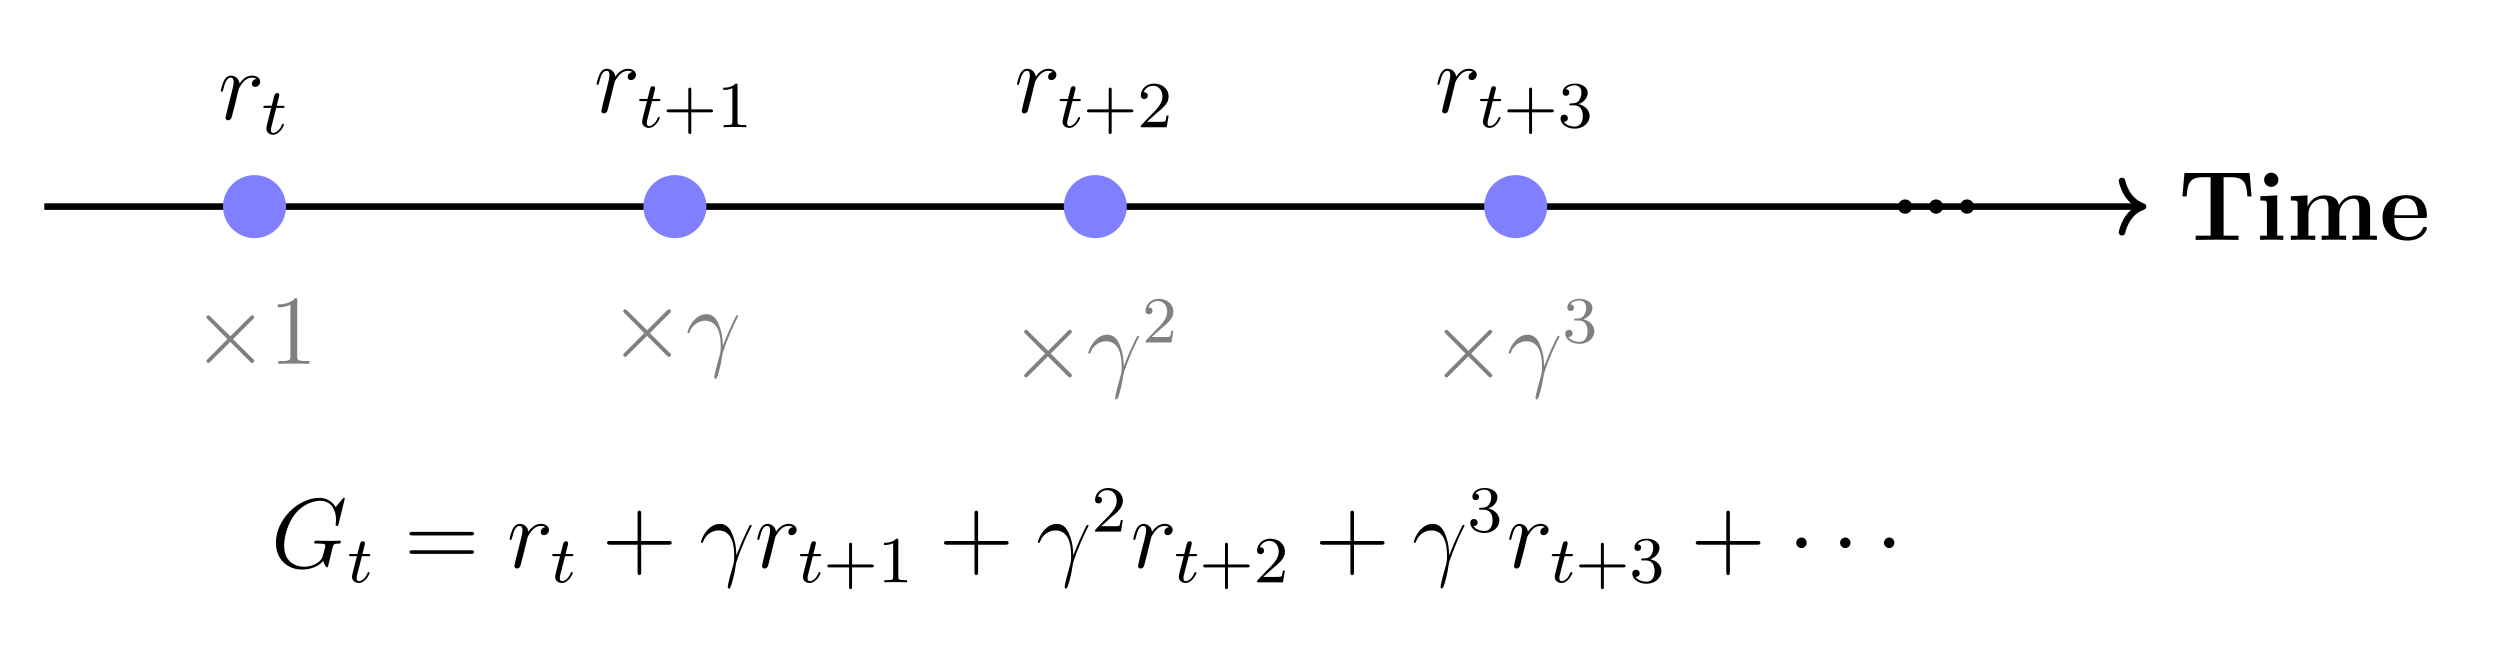
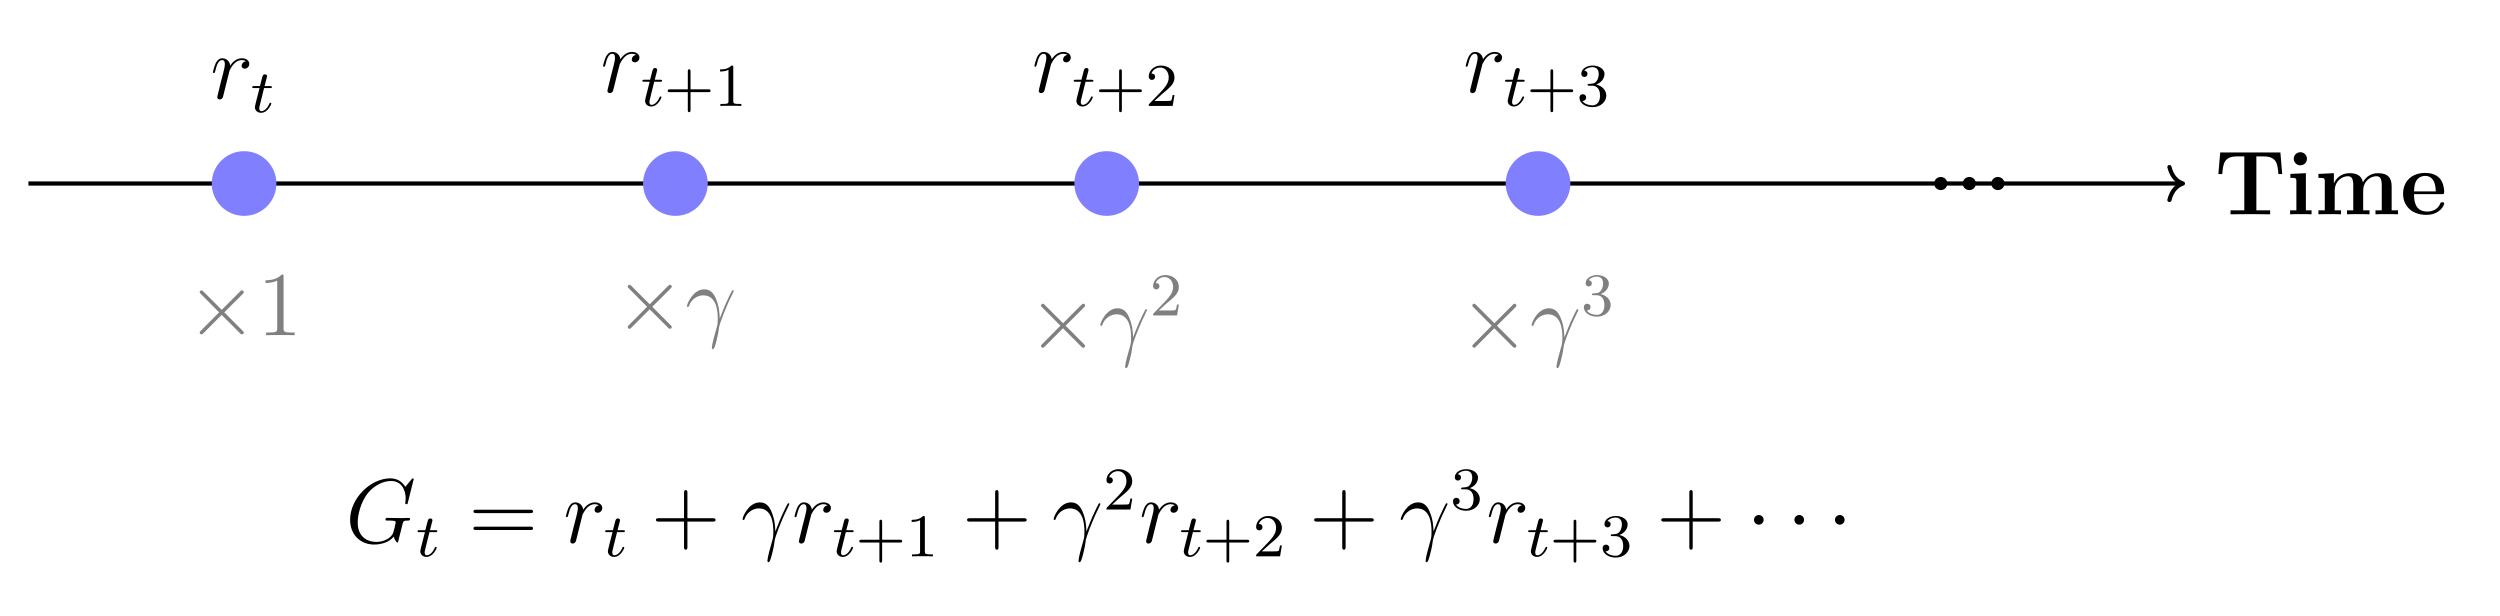
- <svg xmlns="http://www.w3.org/2000/svg" xmlns:xlink="http://www.w3.org/1999/xlink" width="303.43pt" height="79.99pt" viewBox="0 0 303.43 79.99" version="1.1" id="svg79">
+ <svg xmlns="http://www.w3.org/2000/svg" xmlns:xlink="http://www.w3.org/1999/xlink" width="473.19pt" height="116.52pt" viewBox="0 0 473.19 116.52" version="1.1" id="svg79">
  <defs id="defs18">
    <g id="g18">
      <g id="glyph-0-0">
-         <path d="M 8.875 -5.281 L 8.641 -8.125 L 0.734 -8.125 L 0.484 -5.281 L 1 -5.281 C 1.109 -6.594 1.203 -7.609 2.922 -7.609 L 3.906 -7.609 L 3.906 -0.516 L 2.094 -0.516 L 2.094 0 L 4.688 -0.031 L 7.297 0 L 7.297 -0.516 L 5.484 -0.516 L 5.484 -7.609 L 6.438 -7.609 C 8.172 -7.609 8.266 -6.594 8.375 -5.281 Z M 8.875 -5.281 " id="path1" />
+         <path d="M 12.781 -7.609 L 12.438 -11.703 L 1.047 -11.703 L 0.703 -7.609 L 1.438 -7.609 C 1.594 -9.484 1.734 -10.953 4.219 -10.953 L 5.609 -10.953 L 5.609 -0.75 L 3 -0.75 L 3 0 L 6.75 -0.031 L 10.5 0 L 10.5 -0.75 L 7.891 -0.75 L 7.891 -10.953 L 9.281 -10.953 C 11.766 -10.953 11.906 -9.5 12.062 -7.609 Z M 12.781 -7.609 " id="path1" />
      </g>
      <g id="glyph-0-1">
-         <path d="M 3.344 0 L 3.344 -0.516 L 2.609 -0.516 L 2.609 -5.406 L 0.562 -5.297 L 0.562 -4.781 C 1.266 -4.781 1.359 -4.781 1.359 -4.312 L 1.359 -0.516 L 0.531 -0.516 L 0.531 0 C 0.797 -0.031 1.625 -0.031 1.953 -0.031 C 2.297 -0.031 3.062 -0.031 3.344 0 Z M 2.75 -7.297 C 2.75 -7.781 2.344 -8.156 1.891 -8.156 C 1.391 -8.156 1.016 -7.766 1.016 -7.297 C 1.016 -6.797 1.422 -6.438 1.875 -6.438 C 2.359 -6.438 2.75 -6.828 2.75 -7.297 Z M 2.75 -7.297 " id="path2" />
+         <path d="M 4.828 0 L 4.828 -0.75 L 3.75 -0.75 L 3.75 -7.781 L 0.812 -7.641 L 0.812 -6.891 C 1.828 -6.891 1.953 -6.891 1.953 -6.219 L 1.953 -0.75 L 0.766 -0.75 L 0.766 0 C 1.156 -0.031 2.344 -0.031 2.812 -0.031 C 3.297 -0.031 4.406 -0.031 4.828 0 Z M 3.953 -10.5 C 3.953 -11.219 3.375 -11.75 2.719 -11.75 C 2 -11.75 1.453 -11.188 1.453 -10.5 C 1.453 -9.797 2.047 -9.266 2.703 -9.266 C 3.406 -9.266 3.953 -9.828 3.953 -10.5 Z M 3.953 -10.5 " id="path2" />
      </g>
      <g id="glyph-0-2">
-         <path d="M 10.953 0 L 10.953 -0.516 L 10.125 -0.516 L 10.125 -3.672 C 10.125 -4.781 9.656 -5.406 8.312 -5.406 C 7.109 -5.406 6.547 -4.578 6.344 -4.203 C 6.156 -5.219 5.344 -5.406 4.578 -5.406 C 3.422 -5.406 2.797 -4.656 2.547 -4.078 L 2.531 -4.078 L 2.531 -5.406 L 0.5 -5.297 L 0.5 -4.781 C 1.25 -4.781 1.328 -4.781 1.328 -4.312 L 1.328 -0.516 L 0.5 -0.516 L 0.5 0 C 0.781 -0.031 1.641 -0.031 1.984 -0.031 C 2.312 -0.031 3.188 -0.031 3.469 0 L 3.469 -0.516 L 2.641 -0.516 L 2.641 -3.078 C 2.641 -4.375 3.609 -5 4.375 -5 C 4.812 -5 5.078 -4.734 5.078 -3.797 L 5.078 -0.516 L 4.25 -0.516 L 4.25 0 C 4.531 -0.031 5.391 -0.031 5.719 -0.031 C 6.062 -0.031 6.938 -0.031 7.219 0 L 7.219 -0.516 L 6.391 -0.516 L 6.391 -3.078 C 6.391 -4.375 7.359 -5 8.109 -5 C 8.562 -5 8.812 -4.734 8.812 -3.797 L 8.812 -0.516 L 7.984 -0.516 L 7.984 0 C 8.266 -0.031 9.125 -0.031 9.469 -0.031 C 9.797 -0.031 10.688 -0.031 10.953 0 Z M 10.953 0 " id="path3" />
+         <path d="M 15.781 0 L 15.781 -0.75 L 14.578 -0.75 L 14.578 -5.281 C 14.578 -6.875 13.906 -7.781 11.969 -7.781 C 10.234 -7.781 9.422 -6.594 9.141 -6.047 C 8.859 -7.516 7.688 -7.781 6.578 -7.781 C 4.922 -7.781 4.031 -6.703 3.656 -5.875 L 3.641 -5.875 L 3.641 -7.781 L 0.719 -7.641 L 0.719 -6.891 C 1.797 -6.891 1.922 -6.891 1.922 -6.219 L 1.922 -0.75 L 0.719 -0.75 L 0.719 0 C 1.125 -0.031 2.375 -0.031 2.844 -0.031 C 3.328 -0.031 4.594 -0.031 5 0 L 5 -0.75 L 3.797 -0.75 L 3.797 -4.422 C 3.797 -6.312 5.203 -7.203 6.297 -7.203 C 6.938 -7.203 7.312 -6.828 7.312 -5.484 L 7.312 -0.75 L 6.125 -0.75 L 6.125 0 C 6.516 -0.031 7.766 -0.031 8.25 -0.031 C 8.734 -0.031 9.984 -0.031 10.391 0 L 10.391 -0.75 L 9.188 -0.75 L 9.188 -4.422 C 9.188 -6.312 10.594 -7.203 11.688 -7.203 C 12.328 -7.203 12.703 -6.828 12.703 -5.484 L 12.703 -0.75 L 11.516 -0.75 L 11.516 0 C 11.906 -0.031 13.156 -0.031 13.641 -0.031 C 14.125 -0.031 15.375 -0.031 15.781 0 Z M 15.781 0 " id="path3" />
      </g>
      <g id="glyph-0-3">
-         <path d="M 5.766 -1.406 C 5.766 -1.578 5.594 -1.578 5.516 -1.578 C 5.328 -1.578 5.312 -1.547 5.25 -1.391 C 4.938 -0.609 4.141 -0.359 3.562 -0.359 C 1.828 -0.359 1.812 -1.984 1.812 -2.656 L 5.422 -2.656 C 5.703 -2.656 5.766 -2.656 5.766 -2.953 C 5.766 -3.312 5.688 -4.219 5.141 -4.781 C 4.625 -5.281 3.953 -5.438 3.266 -5.438 C 1.391 -5.438 0.375 -4.219 0.375 -2.703 C 0.375 -1.016 1.609 0.078 3.422 0.078 C 5.234 0.078 5.766 -1.203 5.766 -1.406 Z M 4.672 -3 L 1.812 -3 C 1.844 -3.484 1.844 -3.953 2.094 -4.391 C 2.328 -4.781 2.75 -5.047 3.266 -5.047 C 4.547 -5.047 4.656 -3.594 4.672 -3 Z M 4.672 -3 " id="path4" />
+         <path d="M 8.312 -2.016 C 8.312 -2.281 8.047 -2.281 7.953 -2.281 C 7.672 -2.281 7.656 -2.234 7.547 -2 C 7.109 -0.875 5.969 -0.516 5.125 -0.516 C 2.625 -0.516 2.609 -2.844 2.609 -3.812 L 7.812 -3.812 C 8.203 -3.812 8.312 -3.812 8.312 -4.25 C 8.312 -4.766 8.188 -6.062 7.391 -6.875 C 6.672 -7.609 5.703 -7.828 4.703 -7.828 C 2 -7.828 0.531 -6.062 0.531 -3.891 C 0.531 -1.469 2.312 0.109 4.922 0.109 C 7.531 0.109 8.312 -1.734 8.312 -2.016 Z M 6.719 -4.328 L 2.609 -4.328 C 2.641 -5.031 2.656 -5.703 3.031 -6.328 C 3.359 -6.875 3.953 -7.266 4.703 -7.266 C 6.547 -7.266 6.703 -5.188 6.719 -4.328 Z M 6.719 -4.328 " id="path4" />
      </g>
      <g id="glyph-0-4">
-         <path d="M 2.734 -0.859 C 2.734 -1.359 2.344 -1.734 1.875 -1.734 C 1.406 -1.734 1.016 -1.359 1.016 -0.859 C 1.016 -0.375 1.406 0 1.875 0 C 2.344 0 2.734 -0.375 2.734 -0.859 Z M 2.734 -0.859 " id="path5" />
+         <path d="M 3.938 -1.25 C 3.938 -1.953 3.375 -2.484 2.703 -2.484 C 2.016 -2.484 1.453 -1.953 1.453 -1.25 C 1.453 -0.531 2.016 0 2.703 0 C 3.375 0 3.938 -0.531 3.938 -1.25 Z M 3.938 -1.25 " id="path5" />
      </g>
      <g id="glyph-1-0">
-         <path d="M 4.672 -4.906 C 4.297 -4.844 4.109 -4.578 4.109 -4.312 C 4.109 -4.016 4.328 -3.922 4.5 -3.922 C 4.844 -3.922 5.109 -4.219 5.109 -4.578 C 5.109 -4.953 4.734 -5.297 4.141 -5.297 C 3.656 -5.297 3.109 -5.078 2.609 -4.344 C 2.516 -4.984 2.047 -5.297 1.562 -5.297 C 1.094 -5.297 0.859 -4.938 0.703 -4.672 C 0.5 -4.234 0.328 -3.516 0.328 -3.453 C 0.328 -3.406 0.375 -3.344 0.453 -3.344 C 0.547 -3.344 0.562 -3.359 0.641 -3.641 C 0.812 -4.359 1.047 -5.047 1.531 -5.047 C 1.812 -5.047 1.891 -4.844 1.891 -4.5 C 1.891 -4.234 1.781 -3.766 1.688 -3.391 L 1.359 -2.094 C 1.312 -1.875 1.172 -1.328 1.109 -1.109 C 1.031 -0.797 0.906 -0.234 0.906 -0.188 C 0.906 -0.016 1.031 0.125 1.219 0.125 C 1.344 0.125 1.578 0.031 1.641 -0.203 C 1.688 -0.297 2.125 -2.109 2.203 -2.391 C 2.25 -2.656 2.328 -2.906 2.391 -3.172 C 2.438 -3.344 2.484 -3.531 2.516 -3.688 C 2.562 -3.797 2.875 -4.375 3.188 -4.641 C 3.328 -4.781 3.641 -5.047 4.125 -5.047 C 4.312 -5.047 4.516 -5.016 4.672 -4.906 Z M 4.672 -4.906 " id="path6" />
+         <path d="M 6.719 -7.062 C 6.188 -6.969 5.906 -6.578 5.906 -6.203 C 5.906 -5.797 6.234 -5.656 6.484 -5.656 C 6.969 -5.656 7.359 -6.062 7.359 -6.578 C 7.359 -7.141 6.828 -7.625 5.969 -7.625 C 5.266 -7.625 4.469 -7.312 3.75 -6.25 C 3.625 -7.172 2.938 -7.625 2.25 -7.625 C 1.578 -7.625 1.234 -7.109 1.016 -6.719 C 0.719 -6.094 0.469 -5.062 0.469 -4.984 C 0.469 -4.906 0.531 -4.828 0.656 -4.828 C 0.797 -4.828 0.812 -4.844 0.922 -5.234 C 1.172 -6.266 1.5 -7.281 2.188 -7.281 C 2.609 -7.281 2.734 -6.984 2.734 -6.484 C 2.734 -6.094 2.562 -5.422 2.438 -4.891 L 1.953 -3.031 C 1.891 -2.703 1.688 -1.922 1.609 -1.609 C 1.484 -1.156 1.297 -0.344 1.297 -0.266 C 1.297 -0.016 1.484 0.172 1.75 0.172 C 1.938 0.172 2.266 0.047 2.375 -0.297 C 2.422 -0.438 3.062 -3.047 3.156 -3.438 C 3.25 -3.812 3.359 -4.188 3.438 -4.562 C 3.516 -4.797 3.578 -5.078 3.625 -5.312 C 3.688 -5.453 4.141 -6.312 4.578 -6.688 C 4.781 -6.875 5.234 -7.281 5.938 -7.281 C 6.219 -7.281 6.5 -7.219 6.719 -7.062 Z M 6.719 -7.062 " id="path6" />
      </g>
      <g id="glyph-1-1">
-         <path d="M 4.531 -1.469 C 4.516 -2.047 4.484 -2.969 4.031 -4.062 C 3.797 -4.656 3.391 -5.297 2.516 -5.297 C 1.031 -5.297 0.234 -3.406 0.234 -3.094 C 0.234 -2.984 0.312 -2.984 0.344 -2.984 C 0.453 -2.984 0.453 -3.016 0.516 -3.172 C 0.766 -3.906 1.531 -4.5 2.359 -4.5 C 4.031 -4.5 4.266 -2.641 4.266 -1.453 C 4.266 -0.703 4.188 -0.438 4.109 -0.203 C 3.891 0.547 3.484 2.031 3.484 2.359 C 3.484 2.453 3.531 2.562 3.625 2.562 C 3.797 2.562 3.906 2.172 4.047 1.688 C 4.328 0.641 4.406 0.109 4.469 -0.375 C 4.5 -0.656 5.188 -2.641 6.125 -4.531 C 6.219 -4.719 6.391 -5.047 6.391 -5.078 C 6.391 -5.094 6.375 -5.172 6.266 -5.172 C 6.234 -5.172 6.188 -5.172 6.156 -5.125 C 6.125 -5.094 5.719 -4.281 5.359 -3.469 C 5.172 -3.062 4.938 -2.516 4.531 -1.469 Z M 4.531 -1.469 " id="path7" />
+         <path d="M 6.531 -2.109 C 6.5 -2.953 6.469 -4.281 5.812 -5.844 C 5.453 -6.703 4.875 -7.625 3.609 -7.625 C 1.484 -7.625 0.328 -4.906 0.328 -4.453 C 0.328 -4.297 0.453 -4.297 0.5 -4.297 C 0.656 -4.297 0.656 -4.344 0.75 -4.562 C 1.109 -5.641 2.219 -6.484 3.406 -6.484 C 5.812 -6.484 6.156 -3.797 6.156 -2.094 C 6.156 -1 6.031 -0.641 5.922 -0.297 C 5.594 0.781 5.031 2.922 5.031 3.406 C 5.031 3.547 5.078 3.703 5.219 3.703 C 5.484 3.703 5.641 3.125 5.828 2.438 C 6.234 0.922 6.344 0.156 6.422 -0.531 C 6.484 -0.953 7.469 -3.797 8.828 -6.516 C 8.953 -6.797 9.188 -7.266 9.188 -7.312 C 9.188 -7.328 9.172 -7.453 9.016 -7.453 C 8.984 -7.453 8.906 -7.453 8.859 -7.375 C 8.828 -7.344 8.219 -6.172 7.703 -5 C 7.453 -4.406 7.109 -3.625 6.531 -2.109 Z M 6.531 -2.109 " id="path7" />
      </g>
      <g id="glyph-1-2">
-         <path d="M 8.953 -8.344 C 8.953 -8.453 8.875 -8.453 8.844 -8.453 C 8.812 -8.453 8.766 -8.453 8.672 -8.328 L 7.844 -7.328 C 7.781 -7.422 7.547 -7.844 7.078 -8.125 C 6.562 -8.453 6.047 -8.453 5.875 -8.453 C 3.297 -8.453 0.594 -5.828 0.594 -3 C 0.594 -1.016 1.969 0.25 3.766 0.25 C 4.625 0.25 5.719 -0.031 6.328 -0.797 C 6.453 -0.344 6.719 -0.016 6.797 -0.016 C 6.859 -0.016 6.875 -0.047 6.891 -0.047 C 6.906 -0.078 7 -0.484 7.062 -0.703 L 7.25 -1.469 C 7.344 -1.875 7.391 -2.047 7.469 -2.406 C 7.594 -2.859 7.625 -2.891 8.281 -2.906 C 8.328 -2.906 8.469 -2.906 8.469 -3.125 C 8.469 -3.25 8.359 -3.25 8.312 -3.25 C 8.109 -3.25 7.891 -3.234 7.672 -3.234 L 7.016 -3.234 C 6.516 -3.234 5.984 -3.25 5.5 -3.25 C 5.391 -3.25 5.25 -3.25 5.25 -3.031 C 5.25 -2.922 5.344 -2.922 5.344 -2.906 L 5.641 -2.906 C 6.594 -2.906 6.594 -2.812 6.594 -2.625 C 6.594 -2.609 6.359 -1.406 6.125 -1.047 C 5.672 -0.375 4.734 -0.094 4.016 -0.094 C 3.094 -0.094 1.594 -0.578 1.594 -2.656 C 1.594 -3.453 1.891 -5.297 3.047 -6.641 C 3.797 -7.516 4.922 -8.094 5.969 -8.094 C 7.391 -8.094 7.891 -6.891 7.891 -5.781 C 7.891 -5.594 7.844 -5.328 7.844 -5.156 C 7.844 -5.047 7.969 -5.047 8 -5.047 C 8.141 -5.047 8.141 -5.062 8.203 -5.281 Z M 8.953 -8.344 " id="path8" />
+         <path d="M 12.891 -12.016 C 12.891 -12.172 12.766 -12.172 12.734 -12.172 C 12.703 -12.172 12.625 -12.172 12.5 -12 L 11.297 -10.562 C 11.219 -10.703 10.875 -11.297 10.203 -11.703 C 9.453 -12.172 8.703 -12.172 8.453 -12.172 C 4.75 -12.172 0.859 -8.406 0.859 -4.328 C 0.859 -1.469 2.828 0.359 5.422 0.359 C 6.672 0.359 8.25 -0.047 9.109 -1.141 C 9.297 -0.484 9.672 -0.016 9.797 -0.016 C 9.891 -0.016 9.906 -0.062 9.922 -0.062 C 9.938 -0.109 10.078 -0.703 10.156 -1.016 L 10.438 -2.125 C 10.578 -2.703 10.641 -2.938 10.766 -3.453 C 10.938 -4.109 10.969 -4.172 11.922 -4.188 C 12 -4.188 12.203 -4.188 12.203 -4.516 C 12.203 -4.688 12.031 -4.688 11.969 -4.688 C 11.688 -4.688 11.359 -4.656 11.047 -4.656 L 10.109 -4.656 C 9.391 -4.656 8.625 -4.688 7.922 -4.688 C 7.766 -4.688 7.547 -4.688 7.547 -4.375 C 7.547 -4.203 7.688 -4.203 7.688 -4.188 L 8.125 -4.188 C 9.484 -4.188 9.484 -4.047 9.484 -3.781 C 9.484 -3.766 9.156 -2.016 8.828 -1.5 C 8.172 -0.531 6.812 -0.141 5.797 -0.141 C 4.453 -0.141 2.297 -0.828 2.297 -3.812 C 2.297 -4.984 2.719 -7.625 4.391 -9.578 C 5.484 -10.812 7.078 -11.672 8.609 -11.672 C 10.641 -11.672 11.375 -9.922 11.375 -8.328 C 11.375 -8.047 11.297 -7.672 11.297 -7.438 C 11.297 -7.281 11.469 -7.281 11.531 -7.281 C 11.719 -7.281 11.734 -7.297 11.797 -7.609 Z M 12.891 -12.016 " id="path8" />
      </g>
      <g id="glyph-2-0">
-         <path d="M 1.766 -3.172 L 2.547 -3.172 C 2.688 -3.172 2.781 -3.172 2.781 -3.328 C 2.781 -3.438 2.688 -3.438 2.547 -3.438 L 1.828 -3.438 L 2.109 -4.562 C 2.141 -4.688 2.141 -4.719 2.141 -4.734 C 2.141 -4.906 2.016 -4.984 1.875 -4.984 C 1.609 -4.984 1.547 -4.766 1.469 -4.406 L 1.219 -3.438 L 0.453 -3.438 C 0.297 -3.438 0.203 -3.438 0.203 -3.281 C 0.203 -3.172 0.297 -3.172 0.438 -3.172 L 1.156 -3.172 L 0.672 -1.266 C 0.625 -1.062 0.562 -0.781 0.562 -0.672 C 0.562 -0.188 0.953 0.078 1.375 0.078 C 2.219 0.078 2.703 -1.047 2.703 -1.141 C 2.703 -1.234 2.641 -1.25 2.594 -1.25 C 2.5 -1.25 2.5 -1.219 2.438 -1.094 C 2.281 -0.703 1.875 -0.141 1.391 -0.141 C 1.234 -0.141 1.125 -0.25 1.125 -0.516 C 1.125 -0.672 1.156 -0.75 1.172 -0.859 Z M 1.766 -3.172 " id="path9" />
+         <path d="M 2.531 -4.578 L 3.656 -4.578 C 3.875 -4.578 4.016 -4.578 4.016 -4.781 C 4.016 -4.953 3.875 -4.953 3.672 -4.953 L 2.625 -4.953 L 3.047 -6.578 C 3.094 -6.75 3.094 -6.812 3.094 -6.828 C 3.094 -7.062 2.906 -7.172 2.703 -7.172 C 2.312 -7.172 2.234 -6.875 2.109 -6.344 L 1.75 -4.953 L 0.656 -4.953 C 0.438 -4.953 0.281 -4.953 0.281 -4.734 C 0.281 -4.578 0.438 -4.578 0.625 -4.578 L 1.672 -4.578 L 0.969 -1.812 C 0.906 -1.531 0.797 -1.125 0.797 -0.969 C 0.797 -0.281 1.359 0.109 1.969 0.109 C 3.203 0.109 3.906 -1.5 3.906 -1.641 C 3.906 -1.766 3.797 -1.797 3.734 -1.797 C 3.609 -1.797 3.594 -1.75 3.516 -1.578 C 3.281 -1.016 2.703 -0.203 2.016 -0.203 C 1.766 -0.203 1.625 -0.375 1.625 -0.75 C 1.625 -0.969 1.672 -1.094 1.703 -1.234 Z M 2.531 -4.578 " id="path9" />
      </g>
      <g id="glyph-3-0">
-         <path d="M 4.672 -3.344 L 2.266 -5.719 C 2.125 -5.875 2.094 -5.891 2 -5.891 C 1.891 -5.891 1.766 -5.781 1.766 -5.656 C 1.766 -5.562 1.781 -5.547 1.922 -5.406 L 4.312 -3 L 1.922 -0.594 C 1.781 -0.453 1.766 -0.438 1.766 -0.344 C 1.766 -0.219 1.891 -0.109 2 -0.109 C 2.094 -0.109 2.125 -0.125 2.266 -0.281 L 4.656 -2.656 L 7.141 -0.188 C 7.156 -0.172 7.25 -0.109 7.312 -0.109 C 7.469 -0.109 7.562 -0.219 7.562 -0.344 C 7.562 -0.375 7.562 -0.422 7.531 -0.484 C 7.516 -0.5 5.609 -2.391 5 -3 L 7.203 -5.203 C 7.266 -5.266 7.438 -5.422 7.5 -5.5 C 7.516 -5.516 7.562 -5.562 7.562 -5.656 C 7.562 -5.781 7.469 -5.891 7.312 -5.891 C 7.219 -5.891 7.172 -5.844 7.047 -5.719 Z M 4.672 -3.344 " id="path10" />
+         <path d="M 6.719 -4.797 L 3.266 -8.25 C 3.062 -8.453 3.031 -8.484 2.891 -8.484 C 2.719 -8.484 2.547 -8.328 2.547 -8.141 C 2.547 -8.016 2.578 -7.984 2.766 -7.797 L 6.219 -4.328 L 2.766 -0.844 C 2.578 -0.656 2.547 -0.625 2.547 -0.5 C 2.547 -0.312 2.719 -0.156 2.891 -0.156 C 3.031 -0.156 3.062 -0.188 3.266 -0.391 L 6.703 -3.844 L 10.281 -0.266 C 10.312 -0.234 10.438 -0.156 10.547 -0.156 C 10.75 -0.156 10.891 -0.312 10.891 -0.5 C 10.891 -0.531 10.891 -0.609 10.828 -0.688 C 10.812 -0.719 8.078 -3.438 7.203 -4.328 L 10.375 -7.484 C 10.453 -7.594 10.719 -7.812 10.797 -7.922 C 10.812 -7.953 10.891 -8.016 10.891 -8.141 C 10.891 -8.328 10.75 -8.484 10.547 -8.484 C 10.406 -8.484 10.328 -8.422 10.141 -8.219 Z M 6.719 -4.797 " id="path10" />
      </g>
      <g id="glyph-3-1">
-         <path d="M 2.297 -3 C 2.297 -3.344 2.016 -3.641 1.672 -3.641 C 1.312 -3.641 1.031 -3.344 1.031 -3 C 1.031 -2.656 1.312 -2.359 1.672 -2.359 C 2.016 -2.359 2.297 -2.656 2.297 -3 Z M 2.297 -3 " id="path11" />
+         <path d="M 3.312 -4.328 C 3.312 -4.828 2.906 -5.234 2.406 -5.234 C 1.906 -5.234 1.484 -4.828 1.484 -4.328 C 1.484 -3.812 1.906 -3.406 2.406 -3.406 C 2.906 -3.406 3.312 -3.812 3.312 -4.328 Z M 3.312 -4.328 " id="path11" />
      </g>
      <g id="glyph-4-0">
-         <path d="M 3.453 -7.688 C 3.453 -7.969 3.453 -7.984 3.219 -7.984 C 2.922 -7.656 2.328 -7.219 1.094 -7.219 L 1.094 -6.859 C 1.375 -6.859 1.969 -6.859 2.625 -7.172 L 2.625 -0.922 C 2.625 -0.484 2.594 -0.344 1.531 -0.344 L 1.156 -0.344 L 1.156 0 C 1.484 -0.031 2.656 -0.031 3.047 -0.031 C 3.438 -0.031 4.594 -0.031 4.922 0 L 4.922 -0.344 L 4.547 -0.344 C 3.484 -0.344 3.453 -0.484 3.453 -0.922 Z M 3.453 -7.688 " id="path12" />
+         <path d="M 4.984 -11.078 C 4.984 -11.469 4.984 -11.484 4.625 -11.484 C 4.219 -11.031 3.359 -10.391 1.578 -10.391 L 1.578 -9.891 C 1.969 -9.891 2.828 -9.891 3.781 -10.328 L 3.781 -1.328 C 3.781 -0.703 3.734 -0.5 2.219 -0.5 L 1.672 -0.5 L 1.672 0 C 2.141 -0.031 3.812 -0.031 4.391 -0.031 C 4.953 -0.031 6.625 -0.031 7.078 0 L 7.078 -0.5 L 6.547 -0.5 C 5.031 -0.5 4.984 -0.703 4.984 -1.328 Z M 4.984 -11.078 " id="path12" />
      </g>
      <g id="glyph-4-1">
-         <path d="M 8.094 -3.891 C 8.266 -3.891 8.484 -3.891 8.484 -4.109 C 8.484 -4.328 8.281 -4.328 8.094 -4.328 L 1.031 -4.328 C 0.859 -4.328 0.641 -4.328 0.641 -4.109 C 0.641 -3.891 0.859 -3.891 1.031 -3.891 Z M 8.094 -1.656 C 8.266 -1.656 8.484 -1.656 8.484 -1.875 C 8.484 -2.094 8.281 -2.094 8.094 -2.094 L 1.031 -2.094 C 0.859 -2.094 0.641 -2.094 0.641 -1.891 C 0.641 -1.656 0.859 -1.656 1.031 -1.656 Z M 8.094 -1.656 " id="path13" />
+         <path d="M 11.672 -5.594 C 11.906 -5.594 12.219 -5.594 12.219 -5.906 C 12.219 -6.234 11.922 -6.234 11.672 -6.234 L 1.484 -6.234 C 1.25 -6.234 0.938 -6.234 0.938 -5.922 C 0.938 -5.594 1.234 -5.594 1.484 -5.594 Z M 11.672 -2.391 C 11.906 -2.391 12.219 -2.391 12.219 -2.703 C 12.219 -3.031 11.922 -3.031 11.672 -3.031 L 1.484 -3.031 C 1.25 -3.031 0.938 -3.031 0.938 -2.719 C 0.938 -2.391 1.234 -2.391 1.484 -2.391 Z M 11.672 -2.391 " id="path13" />
      </g>
      <g id="glyph-4-2">
-         <path d="M 4.781 -2.766 L 8.094 -2.766 C 8.266 -2.766 8.484 -2.766 8.484 -2.984 C 8.484 -3.219 8.281 -3.219 8.094 -3.219 L 4.781 -3.219 L 4.781 -6.531 C 4.781 -6.703 4.781 -6.906 4.578 -6.906 C 4.344 -6.906 4.344 -6.703 4.344 -6.531 L 4.344 -3.219 L 1.031 -3.219 C 0.859 -3.219 0.641 -3.219 0.641 -3 C 0.641 -2.766 0.859 -2.766 1.031 -2.766 L 4.344 -2.766 L 4.344 0.547 C 4.344 0.703 4.344 0.922 4.562 0.922 C 4.781 0.922 4.781 0.719 4.781 0.547 Z M 4.781 -2.766 " id="path14" />
+         <path d="M 6.891 -3.984 L 11.672 -3.984 C 11.906 -3.984 12.219 -3.984 12.219 -4.297 C 12.219 -4.625 11.922 -4.625 11.672 -4.625 L 6.891 -4.625 L 6.891 -9.406 C 6.891 -9.641 6.891 -9.953 6.578 -9.953 C 6.25 -9.953 6.25 -9.656 6.25 -9.406 L 6.25 -4.625 L 1.484 -4.625 C 1.25 -4.625 0.938 -4.625 0.938 -4.328 C 0.938 -3.984 1.234 -3.984 1.484 -3.984 L 6.25 -3.984 L 6.25 0.781 C 6.25 1.016 6.25 1.328 6.562 1.328 C 6.891 1.328 6.891 1.031 6.891 0.781 Z M 6.891 -3.984 " id="path14" />
      </g>
      <g id="glyph-5-0">
-         <path d="M 3.469 -1.812 L 5.812 -1.812 C 5.922 -1.812 6.109 -1.812 6.109 -1.984 C 6.109 -2.172 5.922 -2.172 5.812 -2.172 L 3.469 -2.172 L 3.469 -4.531 C 3.469 -4.641 3.469 -4.812 3.297 -4.812 C 3.109 -4.812 3.109 -4.641 3.109 -4.531 L 3.109 -2.172 L 0.75 -2.172 C 0.641 -2.172 0.469 -2.172 0.469 -1.984 C 0.469 -1.812 0.641 -1.812 0.75 -1.812 L 3.109 -1.812 L 3.109 0.547 C 3.109 0.656 3.109 0.828 3.297 0.828 C 3.469 0.828 3.469 0.656 3.469 0.547 Z M 3.469 -1.812 " id="path15" />
+         <path d="M 5 -2.609 L 8.391 -2.609 C 8.547 -2.609 8.797 -2.609 8.797 -2.875 C 8.797 -3.141 8.547 -3.141 8.391 -3.141 L 5 -3.141 L 5 -6.516 C 5 -6.688 5 -6.938 4.75 -6.938 C 4.484 -6.938 4.484 -6.688 4.484 -6.516 L 4.484 -3.141 L 1.094 -3.141 C 0.938 -3.141 0.672 -3.141 0.672 -2.875 C 0.672 -2.609 0.938 -2.609 1.094 -2.609 L 4.484 -2.609 L 4.484 0.781 C 4.484 0.938 4.484 1.188 4.75 1.188 C 5 1.188 5 0.938 5 0.781 Z M 5 -2.609 " id="path15" />
      </g>
      <g id="glyph-5-1">
-         <path d="M 2.5 -5.078 C 2.5 -5.297 2.484 -5.297 2.266 -5.297 C 1.938 -4.984 1.516 -4.797 0.766 -4.797 L 0.766 -4.531 C 0.984 -4.531 1.406 -4.531 1.875 -4.734 L 1.875 -0.656 C 1.875 -0.359 1.844 -0.266 1.094 -0.266 L 0.812 -0.266 L 0.812 0 C 1.141 -0.031 1.828 -0.031 2.188 -0.031 C 2.547 -0.031 3.234 -0.031 3.562 0 L 3.562 -0.266 L 3.281 -0.266 C 2.531 -0.266 2.5 -0.359 2.5 -0.656 Z M 2.5 -5.078 " id="path16" />
+         <path d="M 3.609 -7.312 C 3.609 -7.625 3.578 -7.641 3.266 -7.641 C 2.797 -7.172 2.188 -6.906 1.109 -6.906 L 1.109 -6.516 C 1.406 -6.516 2.031 -6.516 2.703 -6.828 L 2.703 -0.938 C 2.703 -0.516 2.672 -0.375 1.578 -0.375 L 1.172 -0.375 L 1.172 0 C 1.641 -0.031 2.625 -0.031 3.141 -0.031 C 3.656 -0.031 4.656 -0.031 5.141 0 L 5.141 -0.375 L 4.734 -0.375 C 3.641 -0.375 3.609 -0.516 3.609 -0.938 Z M 3.609 -7.312 " id="path16" />
      </g>
      <g id="glyph-5-2">
-         <path d="M 2.25 -1.625 C 2.375 -1.75 2.703 -2.016 2.844 -2.125 C 3.328 -2.578 3.797 -3.016 3.797 -3.734 C 3.797 -4.688 3 -5.297 2.016 -5.297 C 1.047 -5.297 0.422 -4.578 0.422 -3.859 C 0.422 -3.469 0.734 -3.422 0.844 -3.422 C 1.016 -3.422 1.266 -3.531 1.266 -3.844 C 1.266 -4.25 0.859 -4.25 0.766 -4.25 C 1 -4.844 1.531 -5.031 1.922 -5.031 C 2.656 -5.031 3.047 -4.406 3.047 -3.734 C 3.047 -2.906 2.469 -2.297 1.516 -1.344 L 0.516 -0.297 C 0.422 -0.219 0.422 -0.203 0.422 0 L 3.562 0 L 3.797 -1.422 L 3.547 -1.422 C 3.531 -1.266 3.469 -0.875 3.375 -0.719 C 3.328 -0.656 2.719 -0.656 2.594 -0.656 L 1.172 -0.656 Z M 2.25 -1.625 " id="path17" />
+         <path d="M 3.234 -2.344 C 3.422 -2.516 3.906 -2.891 4.094 -3.062 C 4.797 -3.703 5.484 -4.344 5.484 -5.391 C 5.484 -6.75 4.328 -7.641 2.891 -7.641 C 1.516 -7.641 0.609 -6.594 0.609 -5.562 C 0.609 -5 1.062 -4.922 1.219 -4.922 C 1.453 -4.922 1.812 -5.094 1.812 -5.531 C 1.812 -6.125 1.234 -6.125 1.109 -6.125 C 1.438 -6.969 2.203 -7.266 2.766 -7.266 C 3.828 -7.266 4.391 -6.344 4.391 -5.391 C 4.391 -4.188 3.547 -3.312 2.188 -1.922 L 0.75 -0.438 C 0.609 -0.312 0.609 -0.281 0.609 0 L 5.141 0 L 5.484 -2.062 L 5.125 -2.062 C 5.094 -1.828 5 -1.25 4.859 -1.031 C 4.781 -0.938 3.922 -0.938 3.734 -0.938 L 1.688 -0.938 Z M 3.234 -2.344 " id="path17" />
      </g>
      <g id="glyph-5-3">
-         <path d="M 2.016 -2.656 C 2.641 -2.656 3.047 -2.203 3.047 -1.359 C 3.047 -0.359 2.484 -0.078 2.062 -0.078 C 1.625 -0.078 1.016 -0.234 0.734 -0.656 C 1.031 -0.656 1.234 -0.844 1.234 -1.094 C 1.234 -1.359 1.047 -1.531 0.781 -1.531 C 0.578 -1.531 0.344 -1.406 0.344 -1.078 C 0.344 -0.328 1.156 0.172 2.078 0.172 C 3.125 0.172 3.875 -0.562 3.875 -1.359 C 3.875 -2.031 3.344 -2.625 2.531 -2.812 C 3.156 -3.031 3.641 -3.562 3.641 -4.203 C 3.641 -4.844 2.922 -5.297 2.094 -5.297 C 1.234 -5.297 0.594 -4.844 0.594 -4.234 C 0.594 -3.938 0.781 -3.812 1 -3.812 C 1.25 -3.812 1.406 -3.984 1.406 -4.219 C 1.406 -4.516 1.141 -4.625 0.969 -4.625 C 1.312 -5.062 1.922 -5.094 2.062 -5.094 C 2.266 -5.094 2.875 -5.031 2.875 -4.203 C 2.875 -3.656 2.641 -3.312 2.531 -3.188 C 2.297 -2.938 2.109 -2.922 1.625 -2.891 C 1.469 -2.891 1.406 -2.875 1.406 -2.766 C 1.406 -2.656 1.484 -2.656 1.625 -2.656 Z M 2.016 -2.656 " id="path18" />
+         <path d="M 2.906 -3.828 C 3.812 -3.828 4.391 -3.172 4.391 -1.969 C 4.391 -0.531 3.578 -0.109 2.969 -0.109 C 2.328 -0.109 1.469 -0.328 1.062 -0.938 C 1.484 -0.938 1.766 -1.203 1.766 -1.578 C 1.766 -1.953 1.5 -2.219 1.141 -2.219 C 0.828 -2.219 0.5 -2.016 0.5 -1.562 C 0.5 -0.469 1.672 0.234 2.984 0.234 C 4.516 0.234 5.578 -0.812 5.578 -1.969 C 5.578 -2.922 4.828 -3.797 3.656 -4.047 C 4.562 -4.359 5.234 -5.141 5.234 -6.062 C 5.234 -6.984 4.203 -7.641 3.016 -7.641 C 1.781 -7.641 0.844 -6.969 0.844 -6.094 C 0.844 -5.672 1.141 -5.484 1.438 -5.484 C 1.797 -5.484 2.016 -5.75 2.016 -6.078 C 2.016 -6.5 1.656 -6.656 1.406 -6.672 C 1.891 -7.297 2.766 -7.344 2.969 -7.344 C 3.266 -7.344 4.141 -7.25 4.141 -6.062 C 4.141 -5.266 3.812 -4.781 3.656 -4.594 C 3.312 -4.234 3.047 -4.219 2.344 -4.172 C 2.125 -4.156 2.031 -4.141 2.031 -4 C 2.031 -3.828 2.141 -3.828 2.328 -3.828 Z M 2.906 -3.828 " id="path18" />
      </g>
    </g>
  </defs>
-   <path fill="none" stroke-width="0.797" stroke-linecap="butt" stroke-linejoin="miter" stroke="rgb(0%, 0%, 0%)" stroke-opacity="1" stroke-miterlimit="10" d="M -0.001 0.001 L 254.323 0.001 " transform="matrix(1, 0, 0, -1, 5.38, 25.075)" id="path19" />
-   <path fill="none" stroke-width="0.797" stroke-linecap="round" stroke-linejoin="round" stroke="rgb(0%, 0%, 0%)" stroke-opacity="1" stroke-miterlimit="10" d="M -2.55 3.11 C -2.085 1.243 -1.046 0.364 0.001 0.001 C -1.046 -0.362 -2.085 -1.245 -2.55 -3.112 " transform="matrix(1, 0, 0, -1, 260.101, 25.075)" id="path20" />
+   <path fill="none" stroke-width="0.797" stroke-linecap="butt" stroke-linejoin="miter" stroke="rgb(0%, 0%, 0%)" stroke-opacity="1" stroke-miterlimit="10" d="M -0.001 0.002 L 407.393 0.002 " transform="matrix(1, 0, 0, -1, 5.38, 34.736)" id="path19" />
+   <path fill="none" stroke-width="0.797" stroke-linecap="round" stroke-linejoin="round" stroke="rgb(0%, 0%, 0%)" stroke-opacity="1" stroke-miterlimit="10" d="M -2.551 3.111 C -2.086 1.244 -1.047 0.361 -0 0.002 C -1.047 -0.362 -2.086 -1.244 -2.551 -3.112 " transform="matrix(1, 0, 0, -1, 413.1719, 34.736)" id="path20" />
  <g fill="rgb(0%, 0%, 0%)" fill-opacity="1" id="g23">
-     <use xlink:href="#glyph-0-0" x="264.398" y="29.119" id="use20" />
-     <use xlink:href="#glyph-0-1" x="273.782" y="29.119" id="use21" />
-     <use xlink:href="#glyph-0-2" x="277.538" y="29.119" id="use22" />
-     <use xlink:href="#glyph-0-3" x="288.794" y="29.119" id="use23" />
-   </g>
-   <path fill-rule="nonzero" fill="rgb(50%, 50%, 100%)" fill-opacity="1" d="M 34.719 25.074 C 34.719 22.961 33.004 21.25 30.891 21.25 C 28.777 21.25 27.066 22.961 27.066 25.074 C 27.066 27.188 28.777 28.902 30.891 28.902 C 33.004 28.902 34.719 27.188 34.719 25.074 Z M 34.719 25.074 " id="path23" />
+     <use xlink:href="#glyph-0-0" x="419.184" y="40.559" id="use20" />
+     <use xlink:href="#glyph-0-1" x="432.697" y="40.559" id="use21" />
+     <use xlink:href="#glyph-0-2" x="438.105" y="40.559" id="use22" />
+     <use xlink:href="#glyph-0-3" x="454.314" y="40.559" id="use23" />
+   </g>
+   <path fill-rule="nonzero" fill="rgb(50%, 50%, 100%)" fill-opacity="1" d="M 52.32 34.734 C 52.32 31.355 49.582 28.613 46.199 28.613 C 42.816 28.613 40.078 31.355 40.078 34.734 C 40.078 38.117 42.816 40.859 46.199 40.859 C 49.582 40.859 52.32 38.117 52.32 34.734 Z M 52.32 34.734 " id="path23" />
  <g fill="rgb(0%, 0%, 0%)" fill-opacity="1" id="g24">
-     <use xlink:href="#glyph-1-0" x="26.466" y="14.474" id="use24" />
+     <use xlink:href="#glyph-1-0" x="39.826" y="18.654" id="use24" />
  </g>
  <g fill="rgb(0%, 0%, 0%)" fill-opacity="1" id="g25">
-     <use xlink:href="#glyph-2-0" x="31.761" y="16.274" id="use25" />
+     <use xlink:href="#glyph-2-0" x="47.451" y="21.246" id="use25" />
  </g>
  <g fill="rgb(50%, 50%, 50%)" fill-opacity="1" id="g26">
-     <use xlink:href="#glyph-3-0" x="23.288" y="44.161" id="use26" />
+     <use xlink:href="#glyph-3-0" x="35.249" y="63.444" id="use26" />
  </g>
  <g fill="rgb(50%, 50%, 50%)" fill-opacity="1" id="g27">
-     <use xlink:href="#glyph-4-0" x="32.621" y="44.161" id="use27" />
-   </g>
-   <path fill-rule="nonzero" fill="rgb(50%, 50%, 100%)" fill-opacity="1" d="M 85.742 25.074 C 85.742 22.961 84.027 21.25 81.914 21.25 C 79.801 21.25 78.09 22.961 78.09 25.074 C 78.09 27.188 79.801 28.902 81.914 28.902 C 84.027 28.902 85.742 27.188 85.742 25.074 Z M 85.742 25.074 " id="path27" />
+     <use xlink:href="#glyph-4-0" x="48.688" y="63.444" id="use27" />
+   </g>
+   <path fill-rule="nonzero" fill="rgb(50%, 50%, 100%)" fill-opacity="1" d="M 133.961 34.734 C 133.961 31.355 131.219 28.613 127.836 28.613 C 124.457 28.613 121.715 31.355 121.715 34.734 C 121.715 38.117 124.457 40.859 127.836 40.859 C 131.219 40.859 133.961 38.117 133.961 34.734 Z M 133.961 34.734 " id="path27" />
  <g fill="rgb(0%, 0%, 0%)" fill-opacity="1" id="g28">
-     <use xlink:href="#glyph-1-0" x="72.08" y="13.644" id="use28" />
+     <use xlink:href="#glyph-1-0" x="113.673" y="17.458" id="use28" />
  </g>
  <g fill="rgb(0%, 0%, 0%)" fill-opacity="1" id="g29">
-     <use xlink:href="#glyph-2-0" x="77.375" y="15.444" id="use29" />
+     <use xlink:href="#glyph-2-0" x="121.298" y="20.05" id="use29" />
  </g>
  <g fill="rgb(0%, 0%, 0%)" fill-opacity="1" id="g31">
-     <use xlink:href="#glyph-5-0" x="80.433" y="15.444" id="use30" />
-     <use xlink:href="#glyph-5-1" x="87.016" y="15.444" id="use31" />
+     <use xlink:href="#glyph-5-0" x="125.701" y="20.05" id="use30" />
+     <use xlink:href="#glyph-5-1" x="135.181" y="20.05" id="use31" />
  </g>
  <g fill="rgb(50%, 50%, 50%)" fill-opacity="1" id="g32">
-     <use xlink:href="#glyph-3-0" x="73.875" y="43.428" id="use32" />
+     <use xlink:href="#glyph-3-0" x="116.259" y="62.388" id="use32" />
  </g>
  <g fill="rgb(50%, 50%, 50%)" fill-opacity="1" id="g33">
-     <use xlink:href="#glyph-1-1" x="83.208" y="43.428" id="use33" />
-   </g>
-   <path fill-rule="nonzero" fill="rgb(50%, 50%, 100%)" fill-opacity="1" d="M 136.766 25.074 C 136.766 22.961 135.055 21.25 132.941 21.25 C 130.828 21.25 129.113 22.961 129.113 25.074 C 129.113 27.188 130.828 28.902 132.941 28.902 C 135.055 28.902 136.766 27.188 136.766 25.074 Z M 136.766 25.074 " id="path33" />
+     <use xlink:href="#glyph-1-1" x="129.698" y="62.388" id="use33" />
+   </g>
+   <path fill-rule="nonzero" fill="rgb(50%, 50%, 100%)" fill-opacity="1" d="M 215.598 34.734 C 215.598 31.355 212.855 28.613 209.477 28.613 C 206.094 28.613 203.352 31.355 203.352 34.734 C 203.352 38.117 206.094 40.859 209.477 40.859 C 212.855 40.859 215.598 38.117 215.598 34.734 Z M 215.598 34.734 " id="path33" />
  <g fill="rgb(0%, 0%, 0%)" fill-opacity="1" id="g34">
-     <use xlink:href="#glyph-1-0" x="123.104" y="13.644" id="use34" />
+     <use xlink:href="#glyph-1-0" x="195.312" y="17.458" id="use34" />
  </g>
  <g fill="rgb(0%, 0%, 0%)" fill-opacity="1" id="g35">
-     <use xlink:href="#glyph-2-0" x="128.399" y="15.444" id="use35" />
+     <use xlink:href="#glyph-2-0" x="202.937" y="20.05" id="use35" />
  </g>
  <g fill="rgb(0%, 0%, 0%)" fill-opacity="1" id="g37">
-     <use xlink:href="#glyph-5-0" x="131.457" y="15.444" id="use36" />
-     <use xlink:href="#glyph-5-2" x="138.04" y="15.444" id="use37" />
+     <use xlink:href="#glyph-5-0" x="207.34" y="20.05" id="use36" />
+     <use xlink:href="#glyph-5-2" x="216.82" y="20.05" id="use37" />
  </g>
  <g fill="rgb(50%, 50%, 50%)" fill-opacity="1" id="g38">
-     <use xlink:href="#glyph-3-0" x="122.533" y="45.919" id="use38" />
+     <use xlink:href="#glyph-3-0" x="194.49" y="65.975" id="use38" />
  </g>
  <g fill="rgb(50%, 50%, 50%)" fill-opacity="1" id="g39">
-     <use xlink:href="#glyph-1-1" x="131.866" y="45.919" id="use39" />
+     <use xlink:href="#glyph-1-1" x="207.929" y="65.975" id="use39" />
  </g>
  <g fill="rgb(50%, 50%, 50%)" fill-opacity="1" id="g40">
-     <use xlink:href="#glyph-5-2" x="138.614" y="41.564" id="use40" />
-   </g>
-   <path fill-rule="nonzero" fill="rgb(50%, 50%, 100%)" fill-opacity="1" d="M 187.789 25.074 C 187.789 22.961 186.078 21.25 183.965 21.25 C 181.852 21.25 180.137 22.961 180.137 25.074 C 180.137 27.188 181.852 28.902 183.965 28.902 C 186.078 28.902 187.789 27.188 187.789 25.074 Z M 187.789 25.074 " id="path40" />
+     <use xlink:href="#glyph-5-2" x="217.646" y="59.704" id="use40" />
+   </g>
+   <path fill-rule="nonzero" fill="rgb(50%, 50%, 100%)" fill-opacity="1" d="M 297.234 34.734 C 297.234 31.355 294.496 28.613 291.113 28.613 C 287.73 28.613 284.992 31.355 284.992 34.734 C 284.992 38.117 287.73 40.859 291.113 40.859 C 294.496 40.859 297.234 38.117 297.234 34.734 Z M 297.234 34.734 " id="path40" />
  <g fill="rgb(0%, 0%, 0%)" fill-opacity="1" id="g41">
-     <use xlink:href="#glyph-1-0" x="174.128" y="13.644" id="use41" />
+     <use xlink:href="#glyph-1-0" x="276.95" y="17.458" id="use41" />
  </g>
  <g fill="rgb(0%, 0%, 0%)" fill-opacity="1" id="g42">
-     <use xlink:href="#glyph-2-0" x="179.423" y="15.444" id="use42" />
+     <use xlink:href="#glyph-2-0" x="284.575" y="20.05" id="use42" />
  </g>
  <g fill="rgb(0%, 0%, 0%)" fill-opacity="1" id="g44">
-     <use xlink:href="#glyph-5-0" x="182.481" y="15.444" id="use43" />
-     <use xlink:href="#glyph-5-3" x="189.064" y="15.444" id="use44" />
+     <use xlink:href="#glyph-5-0" x="288.978" y="20.05" id="use43" />
+     <use xlink:href="#glyph-5-3" x="298.458" y="20.05" id="use44" />
  </g>
  <g fill="rgb(50%, 50%, 50%)" fill-opacity="1" id="g45">
-     <use xlink:href="#glyph-3-0" x="173.557" y="45.919" id="use45" />
+     <use xlink:href="#glyph-3-0" x="276.128" y="65.975" id="use45" />
  </g>
  <g fill="rgb(50%, 50%, 50%)" fill-opacity="1" id="g46">
-     <use xlink:href="#glyph-1-1" x="182.89" y="45.919" id="use46" />
+     <use xlink:href="#glyph-1-1" x="289.567" y="65.975" id="use46" />
  </g>
  <g fill="rgb(50%, 50%, 50%)" fill-opacity="1" id="g47">
-     <use xlink:href="#glyph-5-3" x="189.638" y="41.564" id="use47" />
+     <use xlink:href="#glyph-5-3" x="299.284" y="59.704" id="use47" />
  </g>
  <g fill="rgb(0%, 0%, 0%)" fill-opacity="1" id="g50">
-     <use xlink:href="#glyph-0-4" x="229.354" y="25.939" id="use48" />
-     <use xlink:href="#glyph-0-4" x="233.11" y="25.939" id="use49" />
-     <use xlink:href="#glyph-0-4" x="236.866" y="25.939" id="use50" />
+     <use xlink:href="#glyph-0-4" x="364.639" y="35.98" id="use48" />
+     <use xlink:href="#glyph-0-4" x="370.047" y="35.98" id="use49" />
+     <use xlink:href="#glyph-0-4" x="375.456" y="35.98" id="use50" />
  </g>
  <g fill="rgb(0%, 0%, 0%)" fill-opacity="1" id="g51">
-     <use xlink:href="#glyph-1-2" x="32.893" y="68.879" id="use51" />
+     <use xlink:href="#glyph-1-2" x="65.409" y="102.712" id="use51" />
  </g>
  <g fill="rgb(0%, 0%, 0%)" fill-opacity="1" id="g52">
-     <use xlink:href="#glyph-2-0" x="42.161" y="70.679" id="use52" />
+     <use xlink:href="#glyph-2-0" x="78.755" y="105.304" id="use52" />
  </g>
  <g fill="rgb(0%, 0%, 0%)" fill-opacity="1" id="g53">
-     <use xlink:href="#glyph-4-1" x="49.051" y="68.879" id="use53" />
+     <use xlink:href="#glyph-4-1" x="88.676" y="102.712" id="use53" />
  </g>
  <g fill="rgb(0%, 0%, 0%)" fill-opacity="1" id="g54">
-     <use xlink:href="#glyph-1-0" x="61.523" y="68.879" id="use54" />
+     <use xlink:href="#glyph-1-0" x="106.636" y="102.712" id="use54" />
  </g>
  <g fill="rgb(0%, 0%, 0%)" fill-opacity="1" id="g55">
-     <use xlink:href="#glyph-2-0" x="66.818" y="70.679" id="use55" />
+     <use xlink:href="#glyph-2-0" x="114.261" y="105.304" id="use55" />
  </g>
  <g fill="rgb(0%, 0%, 0%)" fill-opacity="1" id="g56">
-     <use xlink:href="#glyph-4-2" x="73.04" y="68.879" id="use56" />
+     <use xlink:href="#glyph-4-2" x="123.22" y="102.712" id="use56" />
  </g>
  <g fill="rgb(0%, 0%, 0%)" fill-opacity="1" id="g57">
-     <use xlink:href="#glyph-1-1" x="84.846" y="68.879" id="use57" />
+     <use xlink:href="#glyph-1-1" x="140.221" y="102.712" id="use57" />
  </g>
  <g fill="rgb(0%, 0%, 0%)" fill-opacity="1" id="g58">
-     <use xlink:href="#glyph-1-0" x="91.578" y="68.879" id="use58" />
+     <use xlink:href="#glyph-1-0" x="149.915" y="102.712" id="use58" />
  </g>
  <g fill="rgb(0%, 0%, 0%)" fill-opacity="1" id="g59">
-     <use xlink:href="#glyph-2-0" x="96.888" y="70.679" id="use59" />
+     <use xlink:href="#glyph-2-0" x="157.561" y="105.304" id="use59" />
  </g>
  <g fill="rgb(0%, 0%, 0%)" fill-opacity="1" id="g61">
-     <use xlink:href="#glyph-5-0" x="99.946" y="70.679" id="use60" />
-     <use xlink:href="#glyph-5-1" x="106.529" y="70.679" id="use61" />
+     <use xlink:href="#glyph-5-0" x="161.965" y="105.304" id="use60" />
+     <use xlink:href="#glyph-5-1" x="171.444" y="105.304" id="use61" />
  </g>
  <g fill="rgb(0%, 0%, 0%)" fill-opacity="1" id="g62">
-     <use xlink:href="#glyph-4-2" x="113.932" y="68.879" id="use62" />
+     <use xlink:href="#glyph-4-2" x="182.104" y="102.712" id="use62" />
  </g>
  <g fill="rgb(0%, 0%, 0%)" fill-opacity="1" id="g63">
-     <use xlink:href="#glyph-1-1" x="125.737" y="68.879" id="use63" />
+     <use xlink:href="#glyph-1-1" x="199.103" y="102.712" id="use63" />
  </g>
  <g fill="rgb(0%, 0%, 0%)" fill-opacity="1" id="g64">
-     <use xlink:href="#glyph-5-2" x="132.485" y="64.524" id="use64" />
+     <use xlink:href="#glyph-5-2" x="208.82" y="96.441" id="use64" />
  </g>
  <g fill="rgb(0%, 0%, 0%)" fill-opacity="1" id="g65">
-     <use xlink:href="#glyph-1-0" x="137.217" y="68.879" id="use65" />
+     <use xlink:href="#glyph-1-0" x="215.634" y="102.712" id="use65" />
  </g>
  <g fill="rgb(0%, 0%, 0%)" fill-opacity="1" id="g66">
-     <use xlink:href="#glyph-2-0" x="142.512" y="70.679" id="use66" />
+     <use xlink:href="#glyph-2-0" x="223.259" y="105.304" id="use66" />
  </g>
  <g fill="rgb(0%, 0%, 0%)" fill-opacity="1" id="g68">
-     <use xlink:href="#glyph-5-0" x="145.57" y="70.679" id="use67" />
-     <use xlink:href="#glyph-5-2" x="152.153" y="70.679" id="use68" />
+     <use xlink:href="#glyph-5-0" x="227.663" y="105.304" id="use67" />
+     <use xlink:href="#glyph-5-2" x="237.143" y="105.304" id="use68" />
  </g>
  <g fill="rgb(0%, 0%, 0%)" fill-opacity="1" id="g69">
-     <use xlink:href="#glyph-4-2" x="159.556" y="68.879" id="use69" />
+     <use xlink:href="#glyph-4-2" x="247.802" y="102.712" id="use69" />
  </g>
  <g fill="rgb(0%, 0%, 0%)" fill-opacity="1" id="g70">
-     <use xlink:href="#glyph-1-1" x="171.361" y="68.879" id="use70" />
+     <use xlink:href="#glyph-1-1" x="264.801" y="102.712" id="use70" />
  </g>
  <g fill="rgb(0%, 0%, 0%)" fill-opacity="1" id="g71">
-     <use xlink:href="#glyph-5-3" x="178.109" y="64.524" id="use71" />
+     <use xlink:href="#glyph-5-3" x="274.518" y="96.441" id="use71" />
  </g>
  <g fill="rgb(0%, 0%, 0%)" fill-opacity="1" id="g72">
-     <use xlink:href="#glyph-1-0" x="182.841" y="68.879" id="use72" />
+     <use xlink:href="#glyph-1-0" x="281.332" y="102.712" id="use72" />
  </g>
  <g fill="rgb(0%, 0%, 0%)" fill-opacity="1" id="g73">
-     <use xlink:href="#glyph-2-0" x="188.136" y="70.679" id="use73" />
+     <use xlink:href="#glyph-2-0" x="288.957" y="105.304" id="use73" />
  </g>
  <g fill="rgb(0%, 0%, 0%)" fill-opacity="1" id="g75">
-     <use xlink:href="#glyph-5-0" x="191.194" y="70.679" id="use74" />
-     <use xlink:href="#glyph-5-3" x="197.777" y="70.679" id="use75" />
+     <use xlink:href="#glyph-5-0" x="293.361" y="105.304" id="use74" />
+     <use xlink:href="#glyph-5-3" x="302.841" y="105.304" id="use75" />
  </g>
  <g fill="rgb(0%, 0%, 0%)" fill-opacity="1" id="g76">
-     <use xlink:href="#glyph-4-2" x="205.179" y="68.879" id="use76" />
+     <use xlink:href="#glyph-4-2" x="313.499" y="102.712" id="use76" />
  </g>
  <g fill="rgb(0%, 0%, 0%)" fill-opacity="1" id="g77">
-     <use xlink:href="#glyph-3-1" x="216.985" y="68.879" id="use77" />
+     <use xlink:href="#glyph-3-1" x="330.5" y="102.712" id="use77" />
  </g>
  <g fill="rgb(0%, 0%, 0%)" fill-opacity="1" id="g78">
-     <use xlink:href="#glyph-3-1" x="222.301" y="68.879" id="use78" />
+     <use xlink:href="#glyph-3-1" x="338.154" y="102.712" id="use78" />
  </g>
  <g fill="rgb(0%, 0%, 0%)" fill-opacity="1" id="g79">
-     <use xlink:href="#glyph-3-1" x="227.629" y="68.879" id="use79" />
+     <use xlink:href="#glyph-3-1" x="345.827" y="102.712" id="use79" />
  </g>
</svg>
